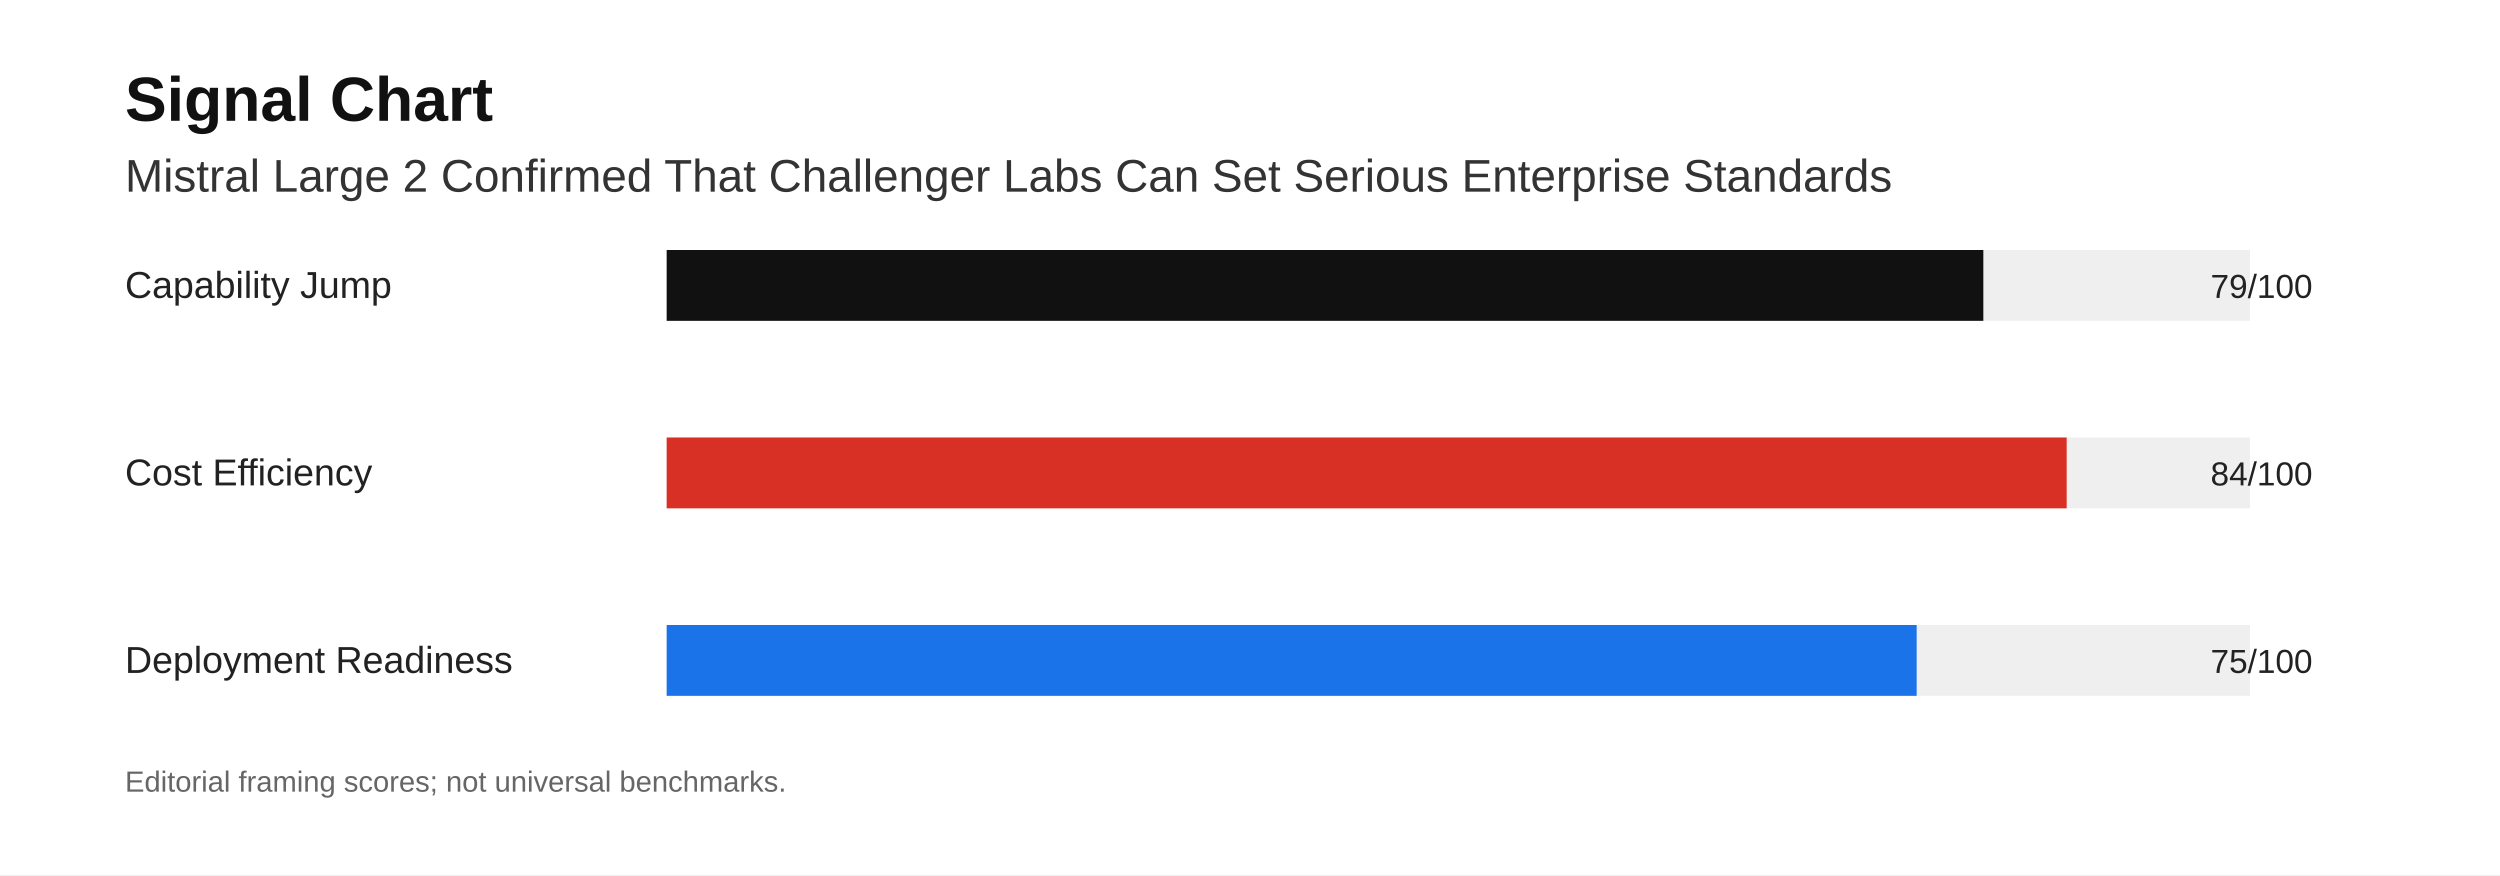
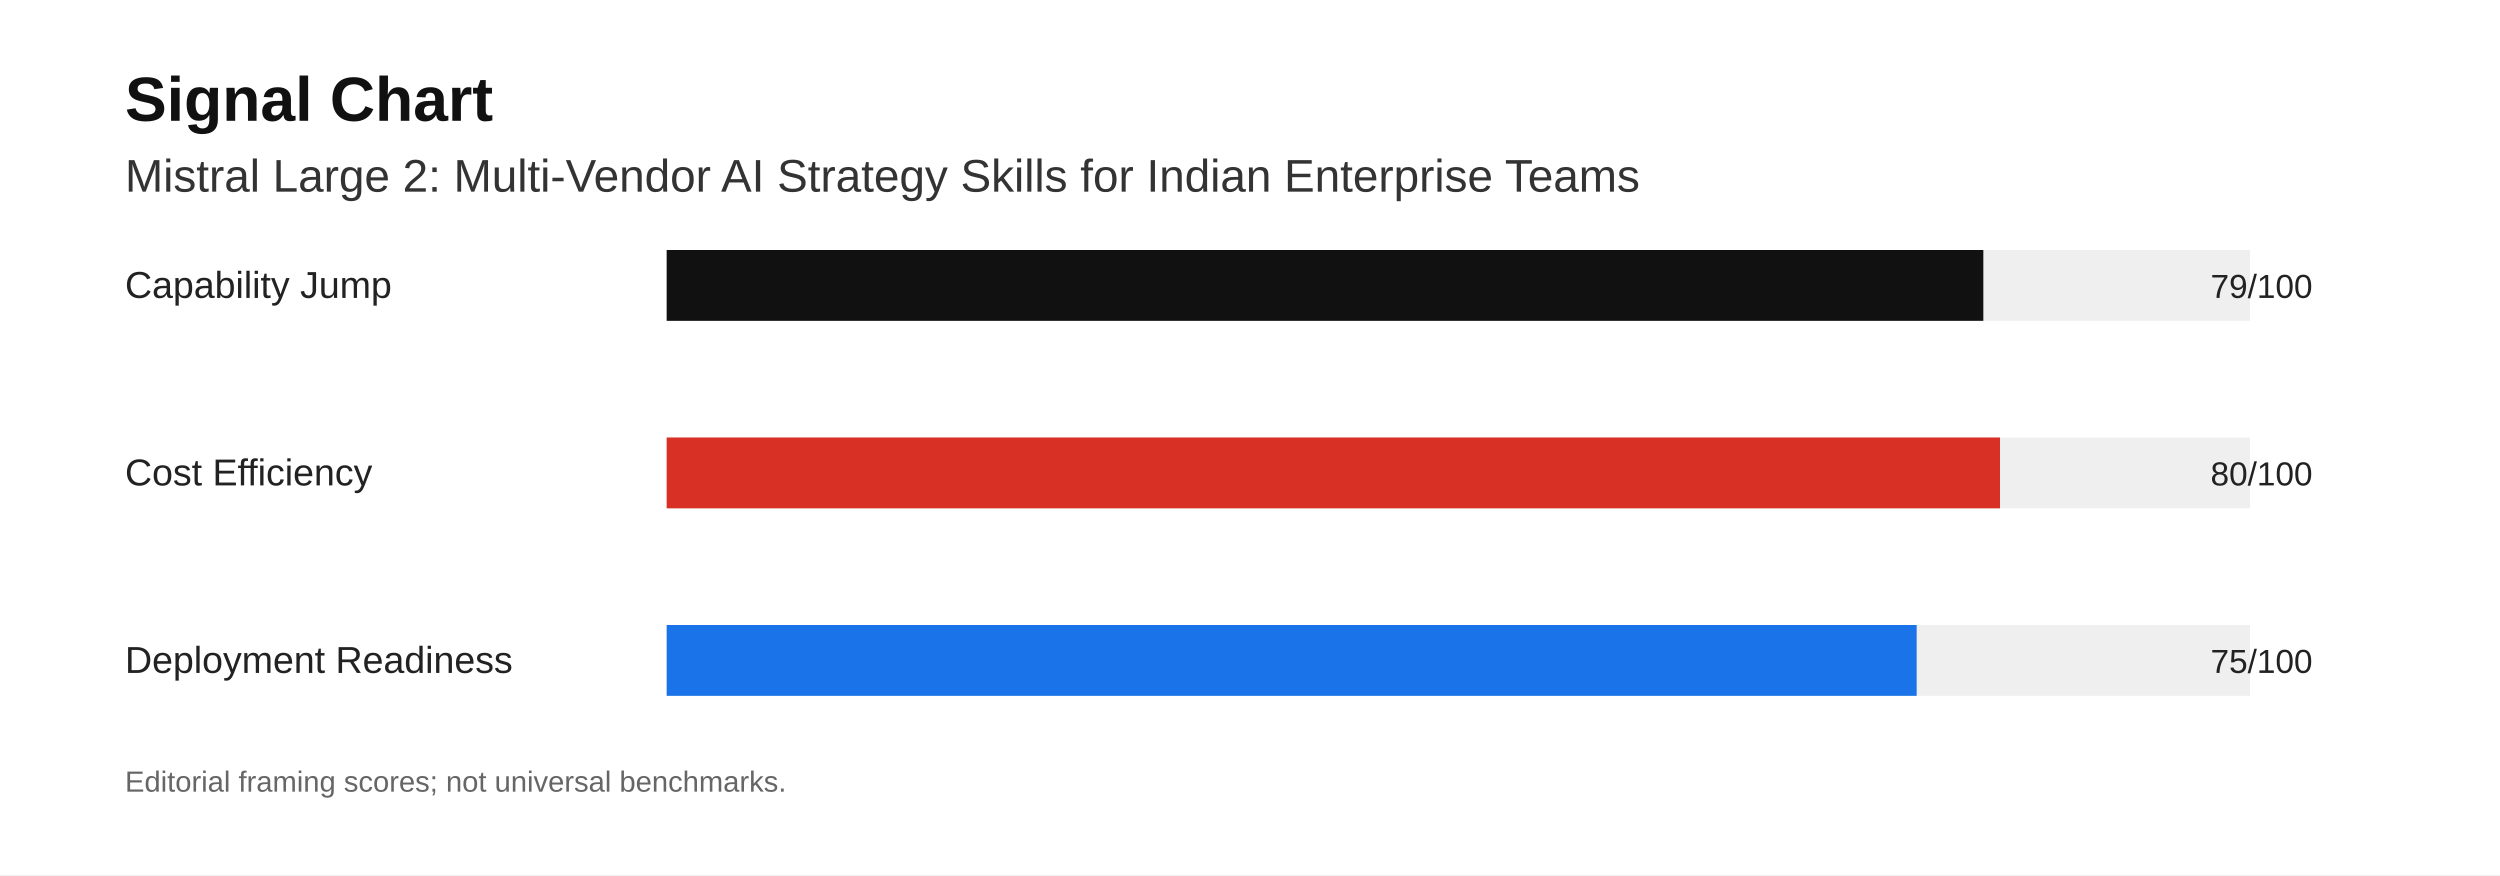
<svg xmlns="http://www.w3.org/2000/svg" width="1200" height="420" viewBox="0 0 1200 420">
  <rect width="1200" height="420" fill="#fff" />
  <text x="60" y="58" font-family="Arial,sans-serif" font-size="30" font-weight="700" fill="#111">Signal Chart</text>
-   <text x="60" y="92" font-family="Arial,sans-serif" font-size="22" fill="#333">Mistral Large 2 Confirmed That Challenger Labs Can Set Serious Enterprise Standards</text>
+   <text x="60" y="92" font-family="Arial,sans-serif" font-size="22" fill="#333">Mistral Large 2: Multi-Vendor AI Strategy Skills for Indian Enterprise Teams</text>
  <rect x="320" y="120" width="760" height="34" fill="#efefef" />
  <rect x="320" y="120" width="632" height="34" fill="#111" />
  <text x="60" y="143" font-family="Arial,sans-serif" font-size="18" fill="#222">Capability Jump</text>
  <text x="1110" y="143" font-family="Arial,sans-serif" font-size="16" fill="#222" text-anchor="end">79/100</text>
  <rect x="320" y="210" width="760" height="34" fill="#efefef" />
-   <rect x="320" y="210" width="672" height="34" fill="#d93025" />
+   <rect x="320" y="210" width="640" height="34" fill="#d93025" />
  <text x="60" y="233" font-family="Arial,sans-serif" font-size="18" fill="#222">Cost Efficiency</text>
-   <text x="1110" y="233" font-family="Arial,sans-serif" font-size="16" fill="#222" text-anchor="end">84/100</text>
+   <text x="1110" y="233" font-family="Arial,sans-serif" font-size="16" fill="#222" text-anchor="end">80/100</text>
  <rect x="320" y="300" width="760" height="34" fill="#efefef" />
  <rect x="320" y="300" width="600" height="34" fill="#1a73e8" />
  <text x="60" y="323" font-family="Arial,sans-serif" font-size="18" fill="#222">Deployment Readiness</text>
  <text x="1110" y="323" font-family="Arial,sans-serif" font-size="16" fill="#222" text-anchor="end">75/100</text>
  <text x="60" y="380" font-family="Arial,sans-serif" font-size="14" fill="#666">Editorial framing scores; not universal benchmarks.</text>
</svg>
